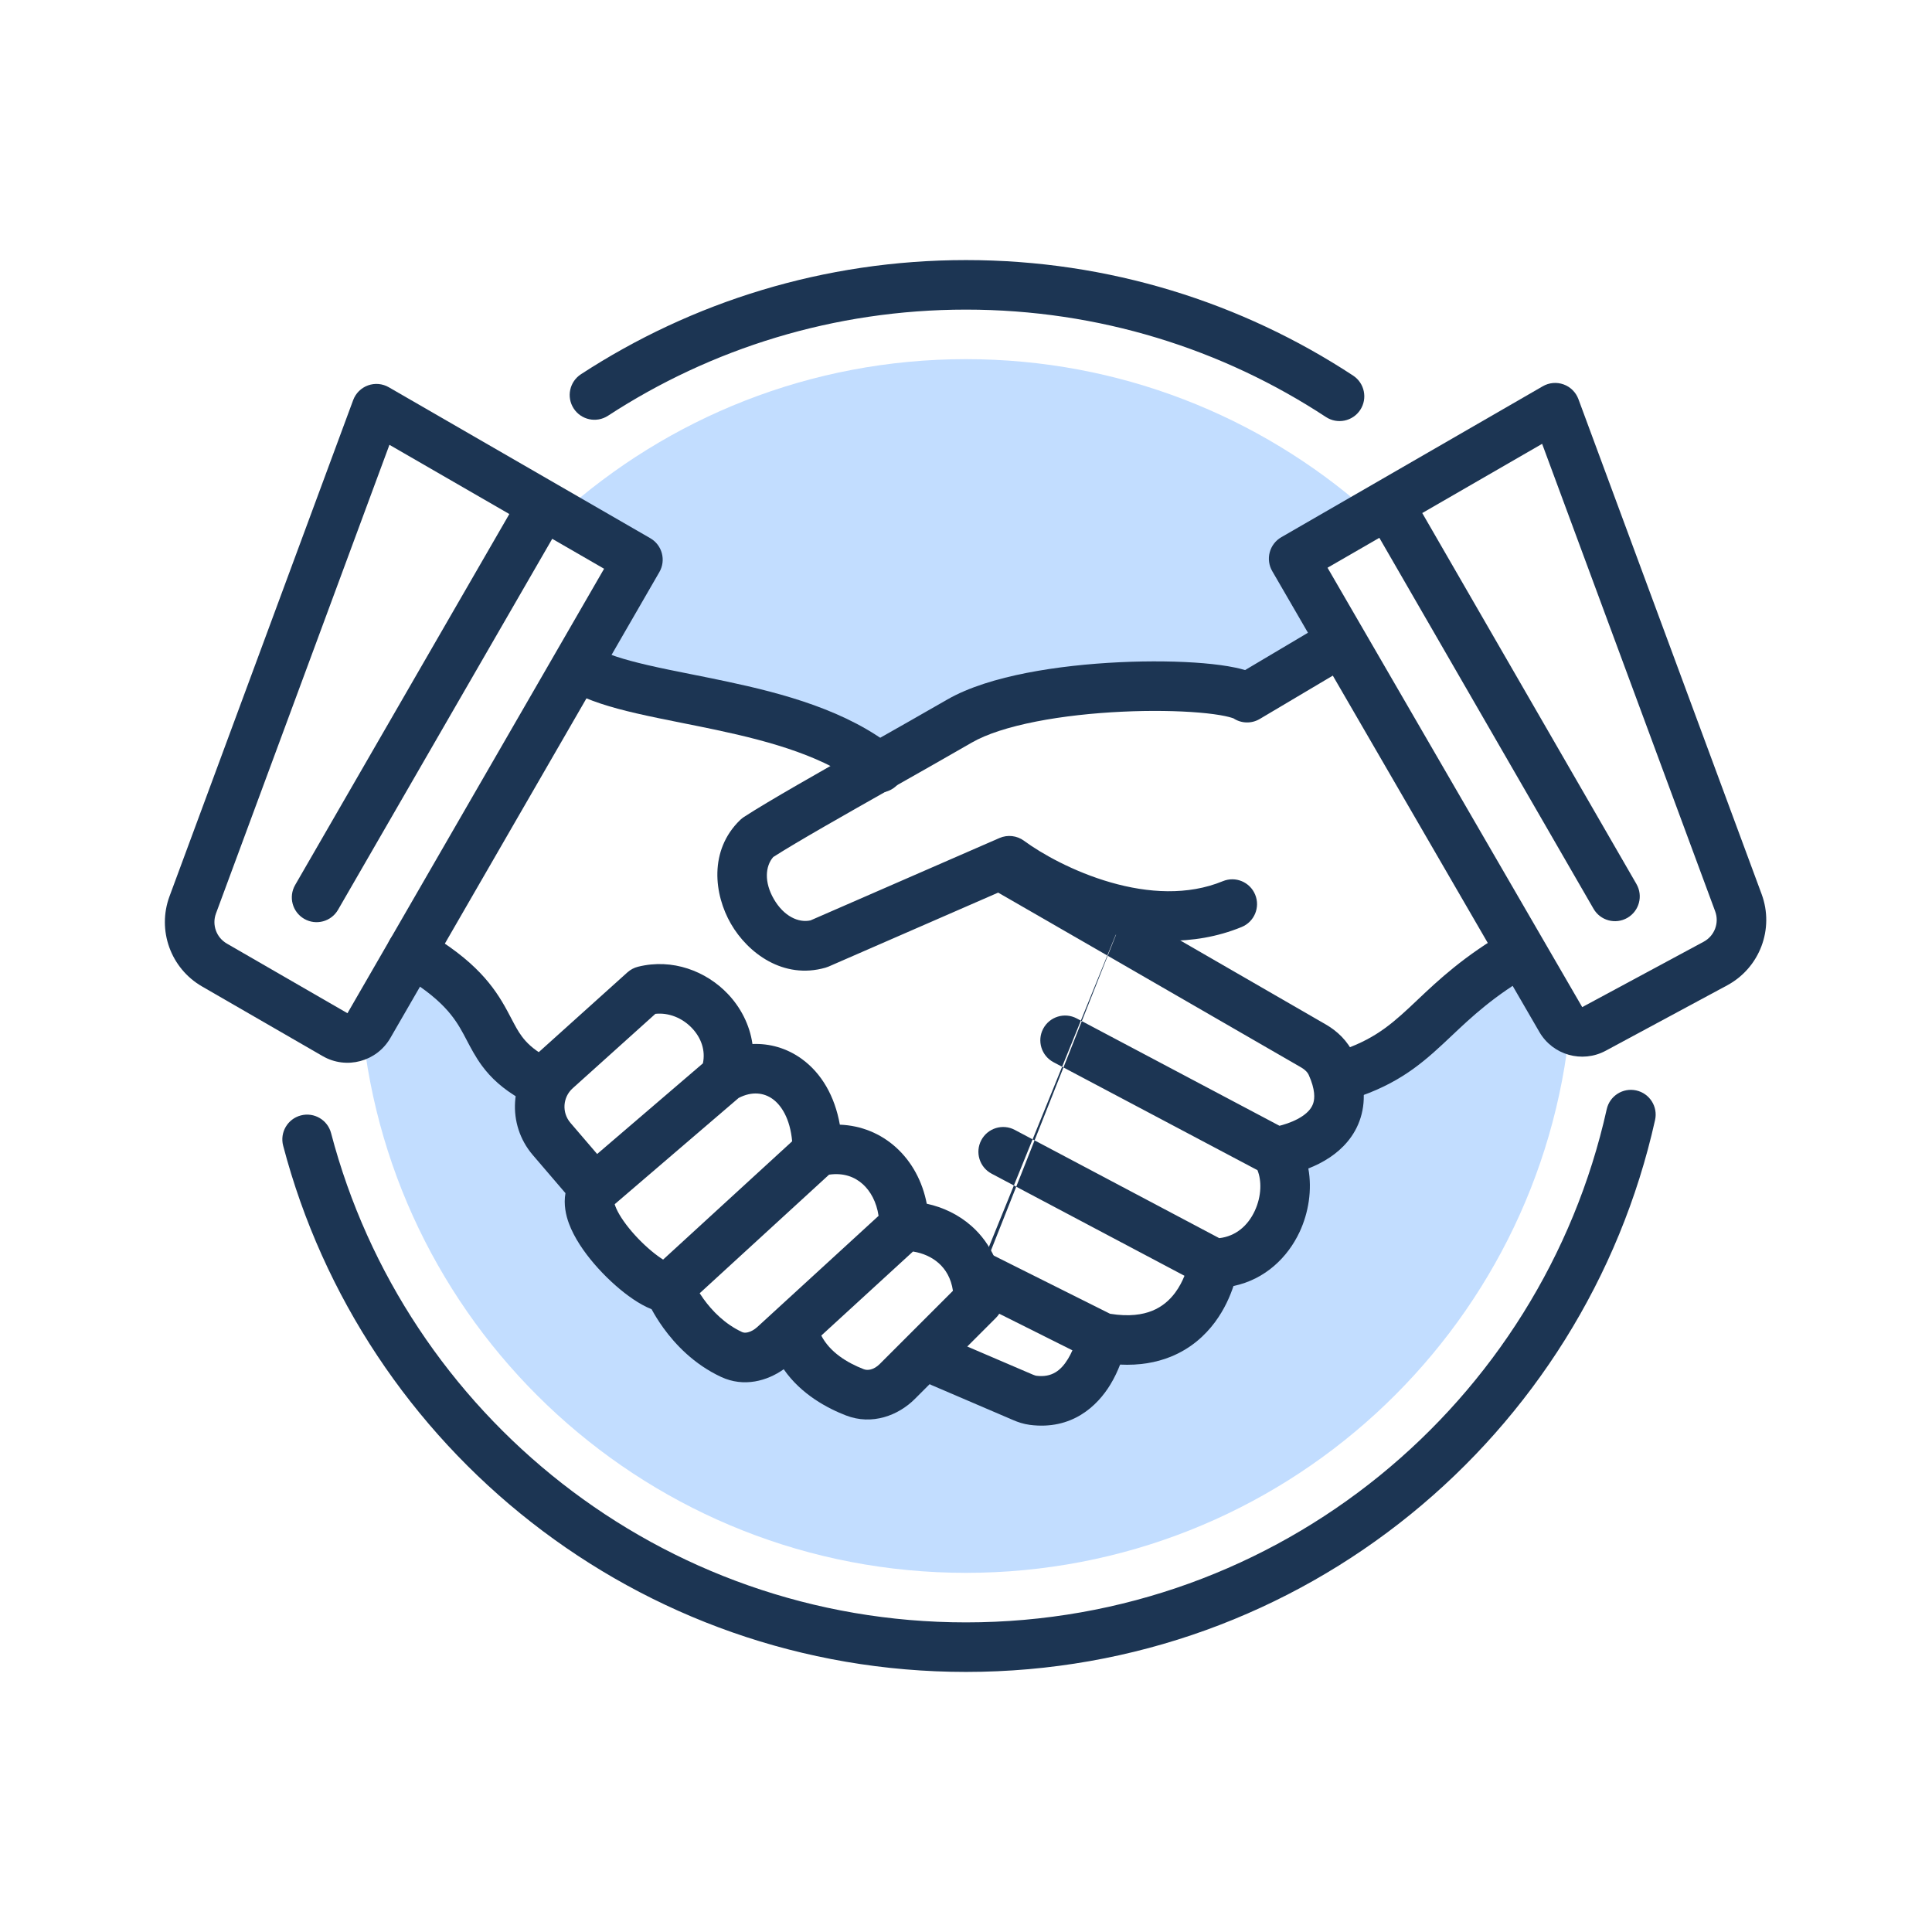
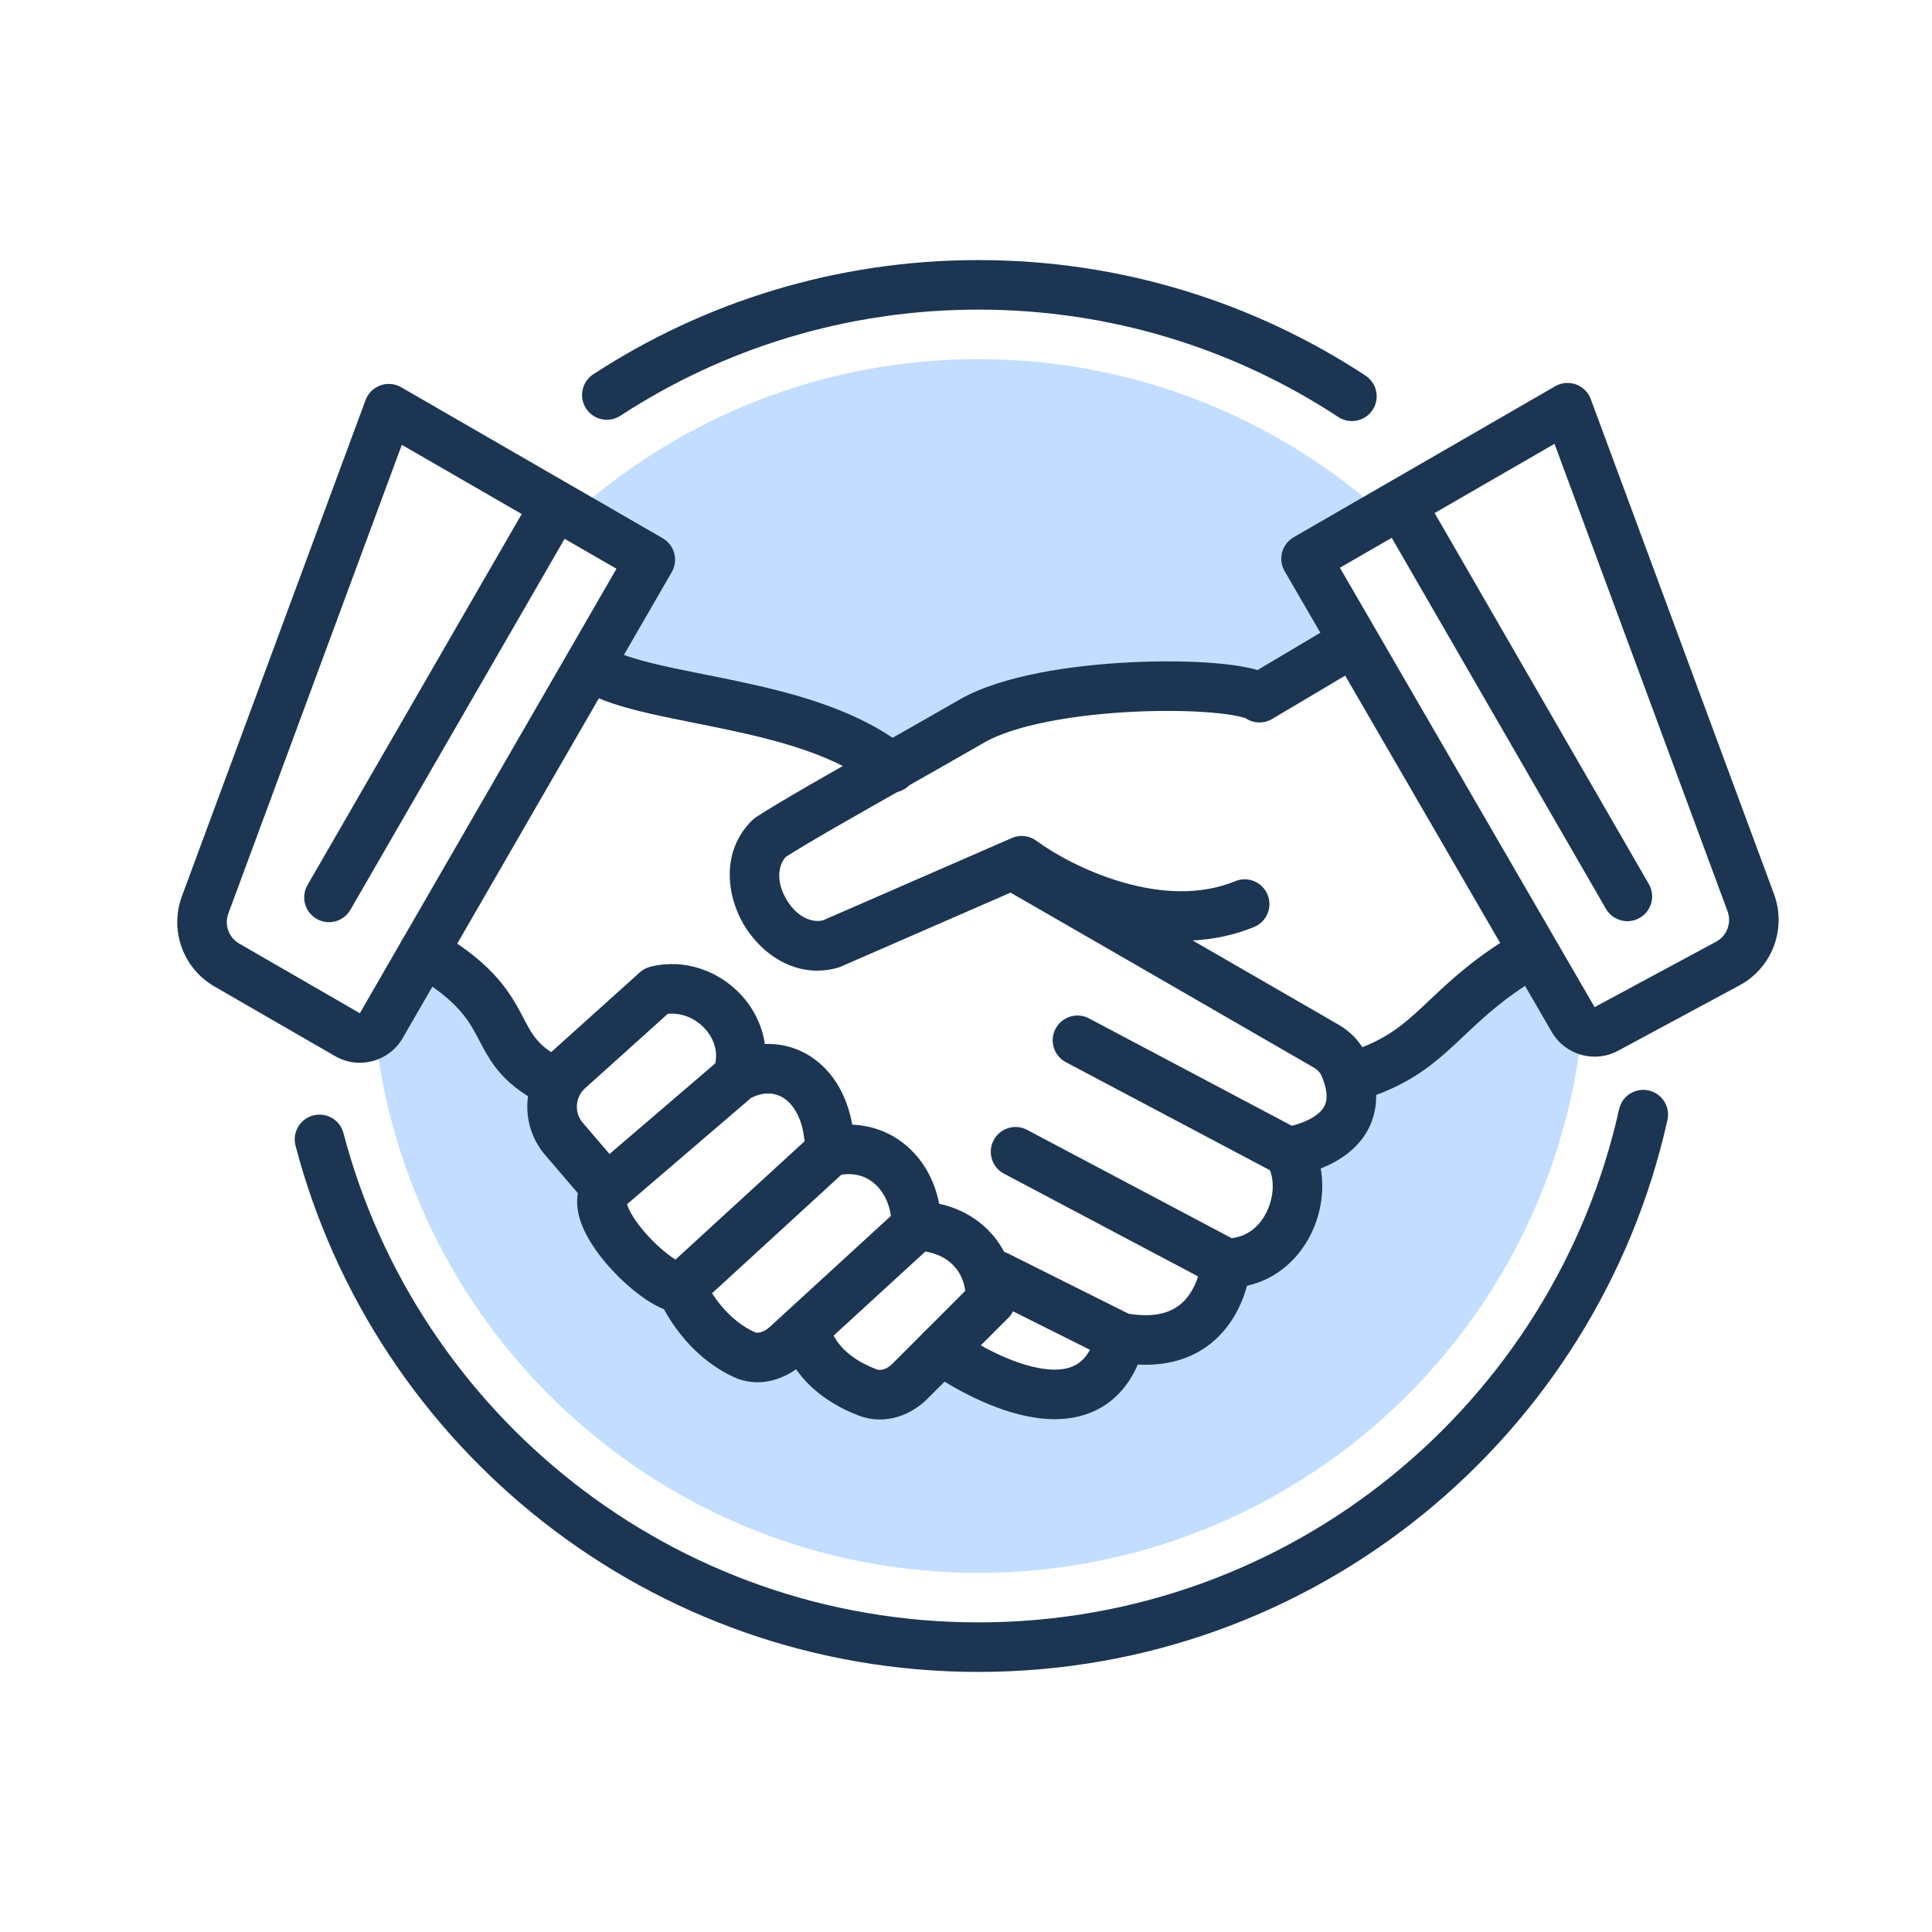
<svg xmlns="http://www.w3.org/2000/svg" width="156" height="156" viewBox="0 0 156 156" fill="none">
-   <path fill-rule="evenodd" clip-rule="evenodd" d="M126.78 82.669L122.5 78L109.5 86.5L104 94L102 100.5L98 103L95.5 107.5L89.5 109L86 113L74.5 109L70 111.75L65 109H59L49 100.5L45 92.5L43 86.5L33.5 76L29.234 82.825C31.658 107.622 52.566 127 78 127C103.487 127 124.429 107.541 126.78 82.669ZM110.346 41.192L104 45L108 52L102 56H82.5L71.5 61L58 57L46.5 53.5L51 45L45.251 41.551C53.93 33.748 65.41 29 78 29C90.395 29 101.716 33.603 110.346 41.192Z" fill="#C2DDFF" />
-   <path fill-rule="evenodd" clip-rule="evenodd" d="M78 25C67.332 25 57.405 28.15 49.093 33.57C48.167 34.173 46.928 33.912 46.325 32.987C45.721 32.062 45.983 30.823 46.908 30.219C55.851 24.389 66.533 21 78 21C89.539 21 100.283 24.431 109.259 30.328C110.182 30.935 110.439 32.175 109.833 33.098C109.226 34.021 107.986 34.278 107.063 33.672C98.719 28.189 88.735 25 78 25ZM132.122 88.048C133.2 88.288 133.879 89.356 133.639 90.434C127.965 115.934 105.211 135 78 135C51.531 135 29.28 116.96 22.863 92.508C22.583 91.439 23.222 90.346 24.29 90.066C25.359 89.785 26.452 90.424 26.732 91.492C32.699 114.23 53.394 131 78 131C103.297 131 124.459 113.275 129.735 89.566C129.975 88.487 131.043 87.808 132.122 88.048Z" fill="#1C3553" />
-   <path fill-rule="evenodd" clip-rule="evenodd" d="M72.104 63.585C74.251 62.37 76.459 61.12 78.473 59.957C79.661 59.271 81.465 58.692 83.668 58.26C85.838 57.834 88.26 57.578 90.592 57.467C92.924 57.356 95.121 57.394 96.835 57.54C97.695 57.613 98.399 57.711 98.923 57.821C99.415 57.925 99.593 58.009 99.595 58.004C99.595 58.003 99.587 57.998 99.572 57.987C100.214 58.425 101.051 58.451 101.718 58.054L109.021 53.72C109.971 53.156 110.284 51.929 109.72 50.979C109.156 50.029 107.929 49.716 106.979 50.28L100.536 54.105C100.265 54.023 99.995 53.959 99.747 53.907C99.01 53.752 98.132 53.636 97.175 53.554C95.255 53.391 92.878 53.354 90.402 53.472C87.925 53.589 85.303 53.863 82.898 54.334C80.526 54.8 78.222 55.484 76.473 56.493C74.573 57.59 72.441 58.797 70.332 59.991C66.151 62.358 62.063 64.671 60.066 65.969C59.959 66.039 59.858 66.119 59.766 66.208C57.221 68.669 57.654 72.231 59.018 74.592C60.381 76.953 63.249 79.11 66.652 78.136C66.737 78.112 66.821 78.082 66.902 78.047L81.281 71.777C83.076 72.942 85.659 74.258 88.586 75.097C92.084 76.101 96.293 76.483 100.262 74.849C101.283 74.429 101.77 73.26 101.349 72.239C100.929 71.217 99.76 70.73 98.739 71.151C95.907 72.317 92.699 72.116 89.689 71.252C86.686 70.391 84.098 68.93 82.686 67.89C82.112 67.466 81.355 67.381 80.701 67.667L65.447 74.317C64.475 74.534 63.285 73.984 62.482 72.592C61.692 71.225 61.792 69.94 62.435 69.201C64.391 67.95 68.145 65.826 72.104 63.585ZM51.515 78.06C51.198 78.139 50.905 78.295 50.662 78.513L43.564 84.901C41.143 87.08 40.903 90.793 43.023 93.266L45.659 96.342C45.494 97.245 45.697 98.141 45.937 98.788C46.365 99.944 47.156 101.089 47.982 102.052C48.824 103.034 49.811 103.954 50.758 104.646C51.23 104.992 51.729 105.306 52.224 105.543C52.342 105.599 52.472 105.657 52.612 105.712C52.839 106.13 53.155 106.657 53.568 107.229C54.51 108.532 56.022 110.156 58.231 111.183C60.074 112.04 61.957 111.501 63.282 110.559C64.699 112.616 66.861 113.731 68.305 114.29C70.423 115.11 72.541 114.288 73.868 112.96L80.414 106.414C80.789 106.039 81 105.53 81 105C81 102.457 80.027 100.403 78.454 99.005C77.404 98.072 76.141 97.477 74.831 97.195C74.489 95.411 73.637 93.808 72.338 92.638C71.105 91.529 69.541 90.878 67.814 90.812C67.407 88.523 66.344 86.664 64.735 85.5C63.539 84.635 62.157 84.241 60.757 84.299C60.538 82.741 59.793 81.327 58.759 80.244C57.021 78.423 54.306 77.362 51.515 78.06ZM59.643 88.654C60.72 88.098 61.684 88.23 62.39 88.741C63.072 89.234 63.793 90.295 63.963 92.154L53.543 101.706C53.414 101.625 53.272 101.529 53.118 101.416C52.44 100.921 51.677 100.216 51.019 99.448C50.344 98.661 49.885 97.93 49.688 97.399C49.664 97.335 49.646 97.28 49.633 97.235L59.643 88.654ZM49.597 97.078C49.599 97.056 49.597 97.043 49.596 97.042C49.594 97.041 49.593 97.052 49.597 97.078ZM48.217 93.18L46.06 90.663C45.353 89.838 45.433 88.601 46.24 87.875L52.919 81.863C53.994 81.75 55.085 82.188 55.866 83.006C56.629 83.805 56.976 84.833 56.756 85.861L48.217 93.18ZM56.496 104.425L66.942 94.849C68.1 94.68 69.008 95.022 69.662 95.612C70.289 96.176 70.778 97.058 70.941 98.174L67.358 101.459L64.186 104.366L64.185 104.367L61.153 107.146C60.9 107.379 60.624 107.521 60.392 107.578C60.174 107.632 60.026 107.606 59.917 107.556C58.531 106.912 57.507 105.851 56.81 104.886C56.695 104.727 56.59 104.572 56.496 104.425ZM73.719 101.055C74.517 101.178 75.245 101.504 75.796 101.995C76.345 102.483 76.795 103.197 76.946 104.226L71.04 110.132C70.541 110.631 70.04 110.672 69.749 110.559C68.388 110.033 67.004 109.176 66.315 107.841L73.719 101.055ZM124.517 75.857C123.964 74.9 122.741 74.573 121.785 75.125C118.203 77.193 116.136 79.147 114.45 80.742C114.219 80.961 113.995 81.172 113.776 81.377C112.044 82.987 110.538 84.195 107.451 85.077C106.389 85.38 105.774 86.487 106.077 87.549C106.381 88.612 107.488 89.226 108.55 88.923C112.463 87.805 114.509 86.158 116.5 84.305C116.736 84.086 116.97 83.865 117.205 83.643C118.869 82.072 120.626 80.413 123.785 78.589C124.741 78.037 125.069 76.814 124.517 75.857Z" fill="#1C3553" />
-   <path fill-rule="evenodd" clip-rule="evenodd" d="M126.252 31.039C125.698 30.839 125.083 30.893 124.573 31.188L103.457 43.379C102.997 43.645 102.661 44.082 102.524 44.596C102.387 45.108 102.46 45.655 102.726 46.114L124.297 83.326C125.38 85.195 127.751 85.866 129.653 84.842L139.461 79.562C142.095 78.144 143.282 75.002 142.243 72.196L127.449 32.226C127.244 31.673 126.806 31.239 126.252 31.039ZM124.52 35.837L138.492 73.585C138.838 74.52 138.443 75.567 137.564 76.04L127.757 81.32L107.192 45.842L111.376 43.426L128.671 73.381C129.223 74.338 130.446 74.665 131.403 74.113C132.359 73.561 132.687 72.338 132.135 71.381L114.84 41.426L124.52 35.837Z" fill="#1C3553" />
-   <path fill-rule="evenodd" clip-rule="evenodd" d="M58.657 55.023C63.195 55.988 68.431 57.365 72.254 60.442C73.115 61.135 73.251 62.394 72.558 63.254C71.866 64.114 70.607 64.251 69.746 63.558C66.743 61.141 62.38 59.904 57.825 58.935C56.96 58.751 56.066 58.573 55.181 58.396C53.848 58.129 52.534 57.866 51.364 57.595C49.404 57.14 47.478 56.585 46.001 55.732C45.045 55.18 44.717 53.957 45.269 53C45.821 52.043 47.045 51.716 48.001 52.268C48.924 52.801 50.344 53.252 52.268 53.698C53.404 53.962 54.588 54.198 55.853 54.45C56.743 54.628 57.674 54.814 58.657 55.023ZM90.93 73.413C95.996 76.333 102.264 79.949 107.068 82.729C107.951 83.239 108.818 84.033 109.319 85.146C110.151 86.997 110.338 88.713 109.866 90.24C109.4 91.751 108.384 92.773 107.402 93.438C106.813 93.836 106.2 94.131 105.642 94.35C105.958 96.07 105.661 97.922 104.938 99.471C103.989 101.504 102.173 103.305 99.598 103.839C99.331 104.648 98.875 105.718 98.107 106.753C97.307 107.834 96.153 108.894 94.53 109.55C93.346 110.028 91.987 110.26 90.442 110.184C90.252 110.679 89.996 111.238 89.656 111.798C88.596 113.54 86.539 115.488 83.157 115.052C82.634 114.984 82.177 114.823 81.826 114.672L75.228 111.844L75.226 111.844L75.213 111.838C74.198 111.403 73.728 110.227 74.163 109.212C74.598 108.197 75.774 107.727 76.789 108.162L76.79 108.162L76.794 108.164L76.802 108.167C76.807 108.17 76.806 108.169 76.805 108.169L76.807 108.17M78.125 104.798L79.356 105.414C80.473 105.972 82.588 107.03 86.593 109.032C86.493 109.26 86.376 109.494 86.239 109.719C85.665 110.662 84.93 111.247 83.669 111.085C83.643 111.081 83.56 111.063 83.401 110.996L76.812 108.172M79.916 101.222L89.633 106.081C91.178 106.331 92.265 106.151 93.032 105.841C93.847 105.512 94.444 104.979 94.894 104.372C95.224 103.925 95.467 103.449 95.642 103.014L80.102 94.787L80.1 94.786L80.099 94.785L80.097 94.784L80.094 94.783L80.093 94.782L80.09 94.781L80.089 94.78L80.086 94.779L80.084 94.778L80.083 94.777L80.081 94.776L80.08 94.775L80.079 94.775L80.076 94.773L80.075 94.772L80.073 94.772L80.072 94.771L80.071 94.771L80.07 94.77L80.069 94.77L80.068 94.769L80.067 94.769L80.066 94.768C79.09 94.251 78.717 93.04 79.234 92.064C79.75 91.088 80.961 90.716 81.937 91.232L81.938 91.233L81.939 91.234L81.94 91.234L81.941 91.235L81.942 91.235L81.943 91.236L81.944 91.236L81.946 91.237L81.947 91.238L81.95 91.239L81.952 91.24L81.953 91.241L81.955 91.242L81.956 91.242L81.958 91.244L81.959 91.244L81.96 91.245L81.964 91.247L81.966 91.248L81.969 91.249L81.97 91.25L81.972 91.251L81.973 91.252L98.45 99.975C99.788 99.819 100.758 98.969 101.314 97.779C101.879 96.567 101.872 95.31 101.535 94.487L85.065 85.767C84.089 85.251 83.717 84.04 84.234 83.064C84.75 82.088 85.961 81.716 86.937 82.232L103.311 90.901C103.384 90.883 103.462 90.862 103.545 90.839C104.067 90.69 104.667 90.458 105.161 90.124C105.647 89.796 105.926 89.443 106.044 89.061C106.157 88.695 106.216 87.999 105.671 86.787C105.592 86.611 105.406 86.388 105.065 86.191C100.263 83.413 93.998 79.798 88.932 76.878C86.4 75.418 84.167 74.132 82.568 73.211L80.003 71.734C80.003 71.734 80.002 71.733 81 70C81.998 68.267 81.998 68.267 81.998 68.267L84.564 69.745C86.164 70.666 88.397 71.953 90.93 73.413M79.916 101.222L79.908 101.217L79.902 101.214L79.901 101.214L79.896 101.211C79.619 101.073 79.313 101 79.004 101L79.001 103C79.004 101 77.07 102.479 77.997 104.73C78.012 104.738 78.04 104.754 78.055 104.762C78.067 104.769 78.078 104.774 78.081 104.776L78.094 104.783L78.101 104.786L78.106 104.789L78.125 104.798M79.267 69.002C79.818 68.045 81.041 67.716 81.998 68.267L81 70L80.003 71.734C79.046 71.183 78.716 69.959 79.267 69.002ZM31.49 75.866C32.042 74.909 33.265 74.582 34.222 75.134C38.4 77.546 39.899 79.666 40.95 81.603C41.088 81.858 41.206 82.083 41.313 82.287C41.608 82.85 41.82 83.254 42.137 83.683C42.507 84.184 43.027 84.705 44.001 85.268C44.958 85.82 45.285 87.043 44.733 88C44.181 88.957 42.958 89.284 42.001 88.732C40.576 87.909 39.633 87.026 38.92 86.059C38.403 85.36 38.002 84.593 37.675 83.968C37.59 83.804 37.509 83.65 37.433 83.51C36.713 82.181 35.722 80.619 32.222 78.598C31.265 78.046 30.938 76.823 31.49 75.866Z" fill="#1C3553" />
-   <path fill-rule="evenodd" clip-rule="evenodd" d="M29.714 31.119C30.268 30.919 30.882 30.973 31.393 31.268L52.509 43.459C53.466 44.012 53.794 45.235 53.241 46.192L31.52 83.813C30.416 85.726 27.97 86.382 26.056 85.277L16.314 79.652C13.781 78.19 12.672 75.115 13.687 72.373L28.517 32.306C28.722 31.753 29.16 31.319 29.714 31.119ZM31.445 35.917L17.438 73.762C17.1 74.676 17.47 75.701 18.314 76.188L28.056 81.813L48.777 45.924L44.59 43.506L27.295 73.461C26.743 74.418 25.52 74.746 24.563 74.193C23.607 73.641 23.279 72.418 23.831 71.461L41.126 41.506L31.445 35.917Z" fill="#1C3553" />
+   <path fill-rule="evenodd" clip-rule="evenodd" d="M127.78 82.669L123.5 78L110.5 86.5L105 94L103 100.5L99 103L96.5 107.5L90.5 109L87 113L75.5 109L71 111.75L66 109H60L50 100.5L46 92.5L44 86.5L34.5 76L30.234 82.825C32.658 107.622 53.566 127 79 127C104.487 127 125.429 107.541 127.78 82.669ZM111.346 41.192L105 45L109 52L103 56H83.5L72.5 61L59 57L47.5 53.5L52 45L46.251 41.551C54.93 33.748 66.41 29 79 29C91.395 29 102.716 33.603 111.346 41.192Z" fill="#C2DDFF" />
+   <path fill-rule="evenodd" clip-rule="evenodd" d="M79 25C68.331 25 58.405 28.15 50.092 33.57C49.167 34.173 47.928 33.912 47.324 32.987C46.721 32.062 46.982 30.823 47.907 30.219C56.85 24.389 67.532 21 79 21C90.538 21 101.282 24.431 110.259 30.328C111.182 30.935 111.439 32.175 110.832 33.098C110.226 34.021 108.986 34.278 108.062 33.672C99.718 28.189 89.734 25 79 25ZM133.121 88.048C134.199 88.288 134.879 89.356 134.639 90.434C128.964 115.934 106.211 135 79 135C52.531 135 30.28 116.96 23.863 92.508C23.582 91.439 24.221 90.346 25.29 90.066C26.358 89.785 27.451 90.424 27.732 91.492C33.699 114.23 54.393 131 79 131C104.297 131 125.458 113.275 130.734 89.566C130.974 88.487 132.043 87.808 133.121 88.048Z" fill="#1C3553" />
+   <path fill-rule="evenodd" clip-rule="evenodd" d="M73.104 63.585C75.251 62.37 77.458 61.12 79.473 59.957C80.661 59.271 82.464 58.692 84.667 58.26C86.838 57.834 89.26 57.578 91.591 57.467C93.923 57.356 96.12 57.394 97.834 57.54C98.694 57.613 99.399 57.711 99.923 57.821C100.414 57.925 100.592 58.009 100.594 58.004C100.595 58.003 100.587 57.998 100.571 57.987C101.213 58.425 102.05 58.451 102.718 58.054L110.021 53.72C110.97 53.156 111.283 51.929 110.719 50.979C110.156 50.029 108.929 49.716 107.979 50.28L101.536 54.105C101.264 54.023 100.995 53.959 100.746 53.907C100.01 53.752 99.132 53.636 98.174 53.554C96.254 53.391 93.878 53.354 91.401 53.472C88.925 53.589 86.303 53.863 83.898 54.334C81.525 54.8 79.221 55.484 77.473 56.493C75.573 57.59 73.44 58.797 71.331 59.991C67.15 62.358 63.062 64.671 61.066 65.969C60.958 66.039 60.858 66.119 60.765 66.208C58.22 68.669 58.654 72.231 60.017 74.592C61.38 76.953 64.248 79.11 67.652 78.136C67.737 78.112 67.82 78.082 67.901 78.047L82.281 71.777C84.075 72.942 86.659 74.258 89.586 75.097C93.084 76.101 97.293 76.483 101.261 74.849C102.283 74.429 102.77 73.26 102.349 72.239C101.928 71.217 100.76 70.73 99.738 71.151C96.906 72.317 93.699 72.116 90.689 71.252C87.686 70.391 85.098 68.93 83.686 67.89C83.111 67.466 82.355 67.381 81.7 67.667L66.446 74.317C65.475 74.534 64.285 73.984 63.481 72.592C62.692 71.225 62.792 69.94 63.435 69.201C65.391 67.95 69.144 65.826 73.104 63.585ZM52.515 78.06C52.197 78.139 51.905 78.295 51.662 78.513L44.564 84.901C42.143 87.08 41.902 90.793 44.022 93.266L46.658 96.342C46.494 97.245 46.697 98.141 46.937 98.788C47.365 99.944 48.156 101.089 48.981 102.052C49.823 103.034 50.81 103.954 51.757 104.646C52.23 104.992 52.728 105.306 53.223 105.543C53.342 105.599 53.471 105.657 53.611 105.712C53.838 106.13 54.154 106.657 54.568 107.229C55.509 108.532 57.022 110.156 59.23 111.183C61.073 112.04 62.956 111.501 64.281 110.559C65.699 112.616 67.861 113.731 69.305 114.29C71.423 115.11 73.54 114.288 74.868 112.96L81.414 106.414C81.789 106.039 82 105.53 82 105C82 102.457 81.026 100.403 79.453 99.005C78.403 98.072 77.14 97.477 75.83 97.195C75.489 95.411 74.637 93.808 73.338 92.638C72.105 91.529 70.54 90.878 68.814 90.812C68.406 88.523 67.344 86.664 65.735 85.5C64.538 84.635 63.156 84.241 61.757 84.299C61.537 82.741 60.793 81.327 59.759 80.244C58.02 78.423 55.306 77.362 52.515 78.06ZM60.643 88.654C61.719 88.098 62.684 88.23 63.39 88.741C64.071 89.234 64.793 90.295 64.963 92.154L54.542 101.706C54.413 101.625 54.271 101.529 54.117 101.416C53.439 100.921 52.676 100.216 52.018 99.448C51.343 98.661 50.885 97.93 50.688 97.399C50.664 97.335 50.646 97.28 50.632 97.235L60.643 88.654ZM50.596 97.078C50.598 97.056 50.597 97.043 50.595 97.042C50.594 97.041 50.593 97.052 50.596 97.078ZM49.217 93.18L47.059 90.663C46.352 89.838 46.433 88.601 47.24 87.875L53.919 81.863C54.994 81.75 56.084 82.188 56.865 83.006C57.628 83.805 57.975 84.833 57.755 85.861L49.217 93.18ZM57.495 104.425L67.942 94.849C69.099 94.68 70.007 95.022 70.662 95.612C71.289 96.176 71.777 97.058 71.941 98.174L68.357 101.459L65.186 104.366L65.185 104.367L62.153 107.146C61.9 107.379 61.624 107.521 61.392 107.578C61.173 107.632 61.025 107.606 60.917 107.556C59.531 106.912 58.506 105.851 57.81 104.886C57.694 104.727 57.589 104.572 57.495 104.425ZM74.718 101.055C75.516 101.178 76.244 101.504 76.796 101.995C77.345 102.483 77.795 103.197 77.945 104.226L72.04 110.132C71.54 110.631 71.04 110.672 70.749 110.559C69.388 110.033 68.003 109.176 67.314 107.841L74.718 101.055ZM125.516 75.857C124.964 74.9 123.741 74.573 122.784 75.125C119.203 77.193 117.136 79.147 115.449 80.742C115.219 80.961 114.995 81.172 114.775 81.377C113.044 82.987 111.537 84.195 108.45 85.077C107.388 85.38 106.773 86.487 107.077 87.549C107.38 88.612 108.487 89.226 109.549 88.923C113.462 87.805 115.509 86.158 117.5 84.305C117.735 84.086 117.969 83.865 118.205 83.643C119.869 82.072 121.625 80.413 124.784 78.589C125.741 78.037 126.068 76.814 125.516 75.857Z" fill="#1C3553" />
+   <path fill-rule="evenodd" clip-rule="evenodd" d="M127.252 31.039C126.697 30.839 126.083 30.893 125.573 31.188L104.456 43.379C103.996 43.645 103.661 44.082 103.524 44.596C103.387 45.108 103.46 45.655 103.726 46.114L125.296 83.326C126.379 85.195 128.751 85.866 130.653 84.842L140.46 79.562C143.094 78.144 144.281 75.002 143.243 72.196L128.448 32.226C128.244 31.673 127.806 31.239 127.252 31.039ZM125.52 35.837L139.492 73.585C139.838 74.52 139.442 75.567 138.564 76.04L128.757 81.32L108.191 45.842L112.376 43.426L129.67 73.381C130.222 74.338 131.446 74.665 132.402 74.113C133.359 73.561 133.686 72.338 133.134 71.381L115.84 41.426L125.52 35.837Z" fill="#1C3553" />
+   <path fill-rule="evenodd" clip-rule="evenodd" d="M78.711 102.106C79.205 101.118 80.406 100.717 81.394 101.211L91.394 106.211C92.233 106.63 92.667 107.576 92.44 108.485C91.844 110.87 90.667 112.618 88.942 113.631C87.261 114.617 85.363 114.726 83.652 114.48C80.291 113.996 76.856 112.032 74.858 110.642C73.951 110.011 73.727 108.765 74.358 107.858C74.989 106.951 76.235 106.727 77.142 107.358C78.977 108.635 81.792 110.171 84.222 110.52C85.407 110.691 86.29 110.549 86.917 110.181C87.278 109.969 87.668 109.615 88.009 108.991L79.605 104.789C78.617 104.295 78.217 103.094 78.711 102.106Z" fill="#1C3553" />
+   <path fill-rule="evenodd" clip-rule="evenodd" d="M59.656 55.023C64.194 55.988 69.431 57.365 73.254 60.442C74.114 61.135 74.25 62.394 73.558 63.254C72.865 64.114 71.606 64.251 70.746 63.558C67.743 61.141 63.38 59.904 58.824 58.935C57.959 58.751 57.066 58.573 56.181 58.396C54.847 58.129 53.533 57.866 52.363 57.595C50.404 57.14 48.477 56.585 47.001 55.732C46.044 55.18 45.716 53.957 46.269 53C46.821 52.043 48.044 51.716 49.001 52.268C49.923 52.801 51.344 53.252 53.267 53.698C54.404 53.962 55.588 54.198 56.852 54.45C57.743 54.628 58.674 54.814 59.656 55.023ZM91.929 73.413C96.995 76.333 103.263 79.949 108.068 82.729C108.95 83.239 109.818 84.033 110.318 85.146C111.151 86.997 111.337 88.713 110.866 90.24C110.4 91.751 109.384 92.773 108.401 93.438C107.813 93.836 107.2 94.131 106.641 94.35C106.957 96.07 106.661 97.922 105.938 99.471C105 101.48 103.215 103.262 100.689 103.82C100.471 104.621 100.089 105.66 99.414 106.672C98.677 107.777 97.578 108.867 95.977 109.539C94.377 110.211 92.437 110.398 90.131 109.966C89.045 109.762 88.33 108.717 88.534 107.631C88.737 106.546 89.782 105.831 90.868 106.034C92.562 106.352 93.684 106.164 94.428 105.851C95.172 105.539 95.698 105.035 96.086 104.453C96.388 104 96.598 103.511 96.741 103.067L81.101 94.787L81.1 94.786L81.098 94.785L81.097 94.784L81.094 94.783L81.092 94.782L81.09 94.781L81.088 94.78L81.086 94.779L81.084 94.778L81.083 94.777L81.081 94.776L81.08 94.775L81.079 94.775L81.076 94.773L81.074 94.772L81.073 94.772L81.072 94.771L81.071 94.771L81.07 94.77L81.069 94.77L81.068 94.769L81.067 94.769L81.066 94.768C80.089 94.251 79.716 93.04 80.233 92.064C80.75 91.088 81.96 90.716 82.936 91.232L82.937 91.233L82.938 91.234L82.939 91.234L82.941 91.235L82.942 91.235L82.943 91.236L82.944 91.236L82.945 91.237L82.947 91.238L82.95 91.239L82.951 91.24L82.952 91.241L82.954 91.242L82.955 91.242L82.957 91.244L82.959 91.244L82.96 91.245L82.964 91.247L82.965 91.248L82.968 91.249L82.97 91.25L82.971 91.251L82.973 91.252L99.449 99.975C100.788 99.819 101.758 98.969 102.313 97.779C102.879 96.567 102.872 95.31 102.534 94.487L86.065 85.767C85.089 85.251 84.716 84.04 85.233 83.064C85.75 82.088 86.96 81.716 87.936 82.232L104.31 90.901C104.383 90.883 104.462 90.862 104.544 90.839C105.067 90.69 105.667 90.458 106.161 90.124C106.646 89.796 106.926 89.443 107.044 89.061C107.157 88.695 107.216 87.999 106.67 86.787C106.591 86.611 106.405 86.388 106.064 86.191C101.263 83.413 94.997 79.798 89.932 76.878C87.399 75.418 85.166 74.132 83.567 73.211L81.002 71.734C81.002 71.734 81.002 71.733 82 70C82.998 68.267 82.998 68.267 82.998 68.267L85.564 69.745C87.163 70.666 89.396 71.953 91.929 73.413ZM82 70L82.998 68.267C82.041 67.716 80.818 68.045 80.266 69.002C79.715 69.959 80.045 71.183 81.002 71.734L82 70ZM32.489 75.866C33.042 74.909 34.265 74.582 35.221 75.134C39.4 77.546 40.899 79.666 41.949 81.603C42.087 81.858 42.205 82.083 42.312 82.287C42.608 82.85 42.82 83.254 43.136 83.683C43.507 84.184 44.026 84.705 45.001 85.268C45.957 85.82 46.285 87.043 45.733 88C45.18 88.957 43.957 89.284 43.001 88.732C41.575 87.909 40.633 87.026 39.919 86.059C39.402 85.36 39.001 84.593 38.675 83.968C38.589 83.804 38.509 83.65 38.432 83.51C37.713 82.181 36.722 80.619 33.221 78.598C32.265 78.046 31.937 76.823 32.489 75.866Z" fill="#1C3553" />
+   <path fill-rule="evenodd" clip-rule="evenodd" d="M30.713 31.119C31.268 30.919 31.882 30.973 32.392 31.268L53.509 43.459C54.465 44.012 54.793 45.235 54.241 46.192L32.52 83.813C31.416 85.726 28.969 86.382 27.056 85.277L17.313 79.652C14.781 78.19 13.671 75.115 14.686 72.373L29.517 32.306C29.721 31.753 30.159 31.319 30.713 31.119ZM32.445 35.917L18.438 73.762C18.099 74.676 18.469 75.701 19.313 76.188L29.056 81.813L49.777 45.924L45.589 43.506L28.295 73.461C27.742 74.418 26.519 74.746 25.563 74.193C24.606 73.641 24.278 72.418 24.831 71.461L42.125 41.506L32.445 35.917Z" fill="#1C3553" />
</svg>
